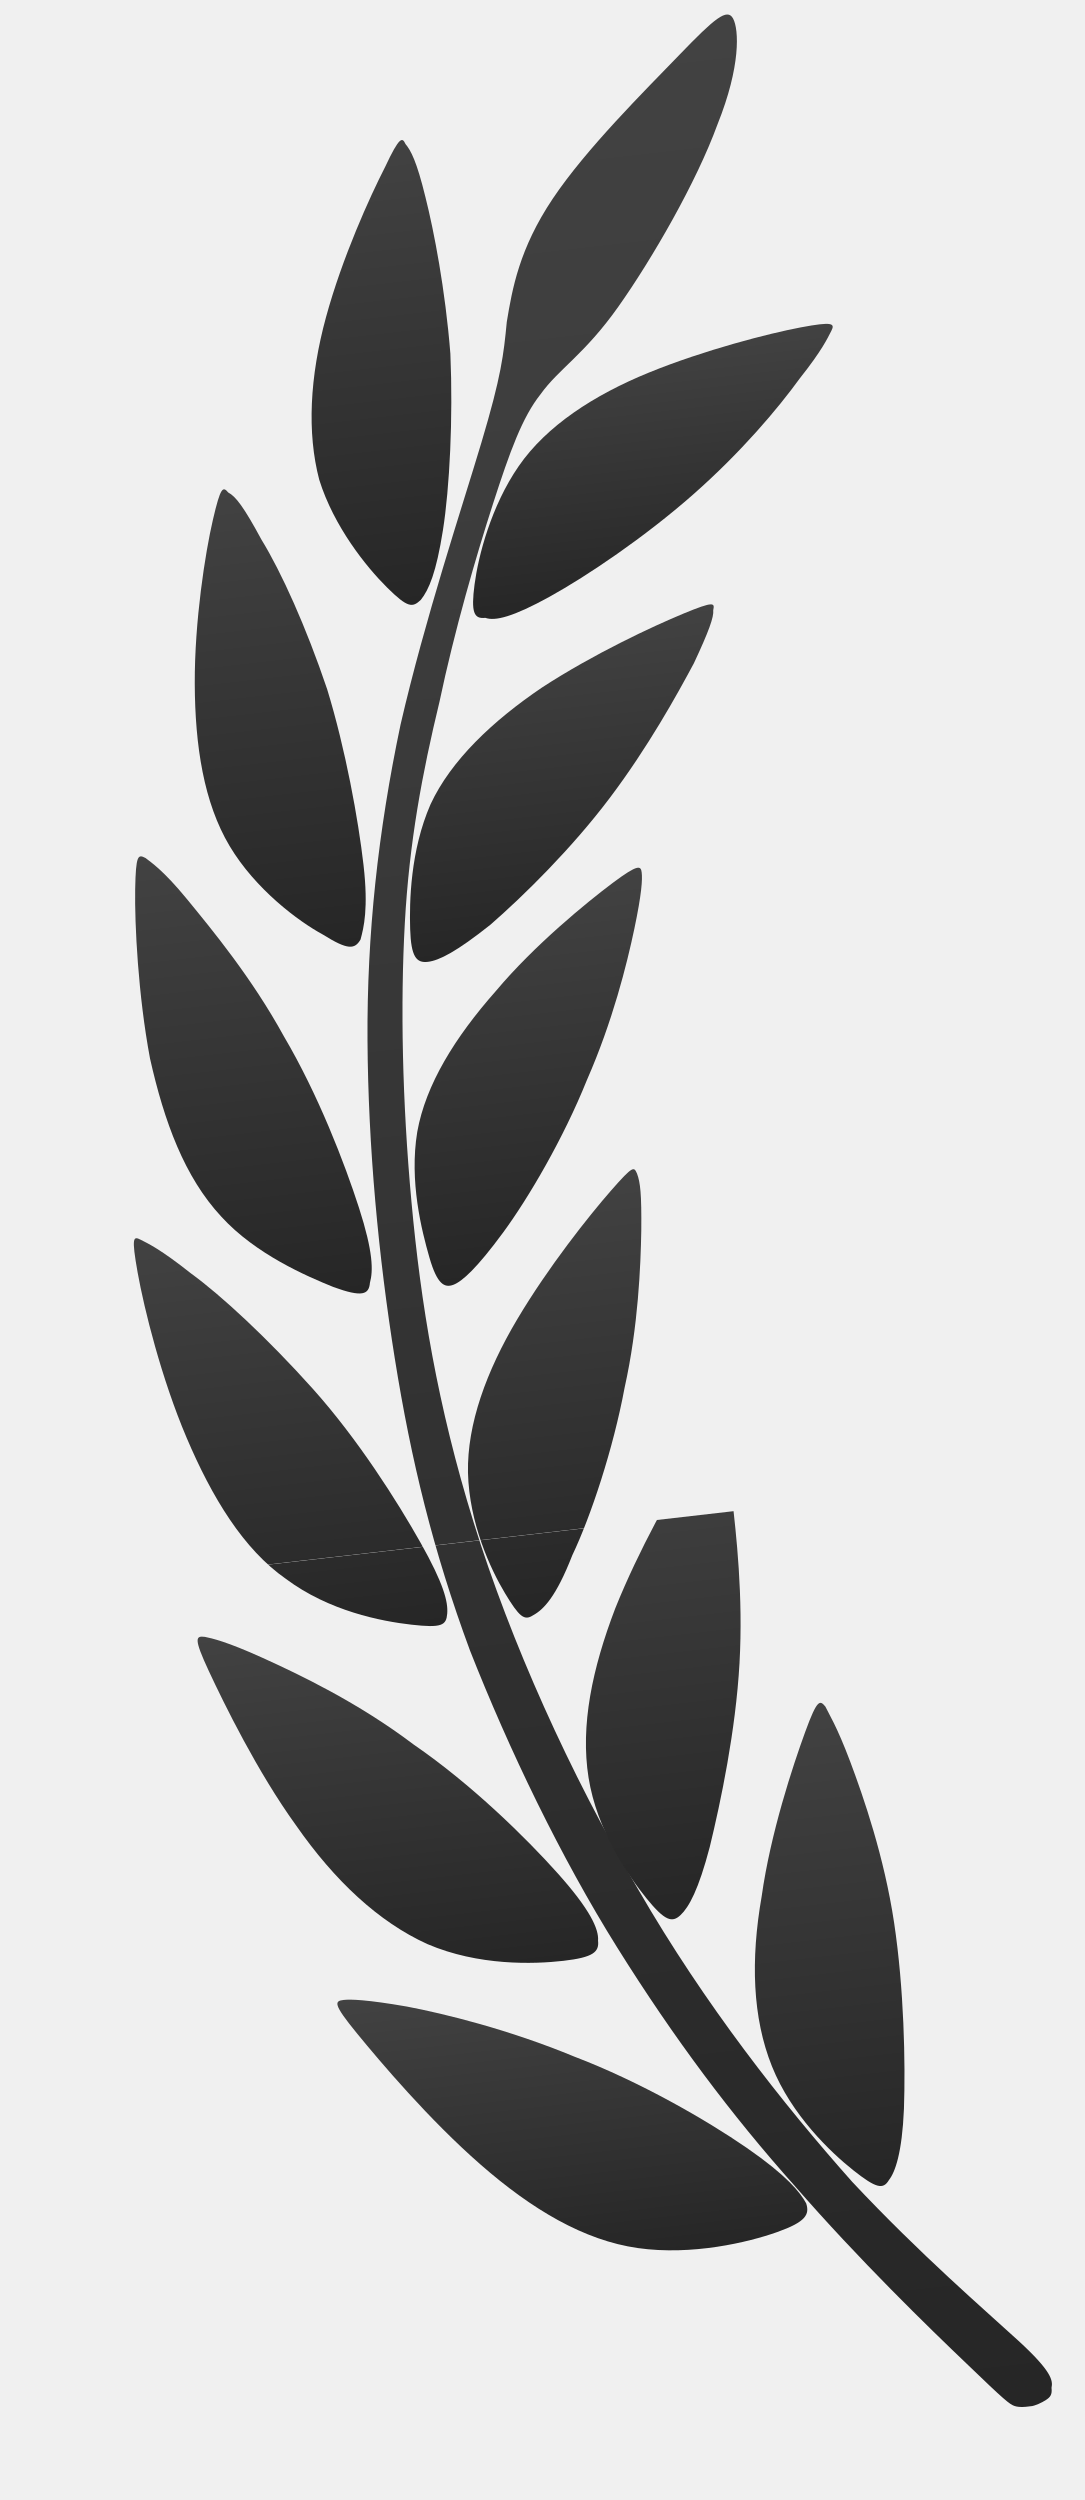
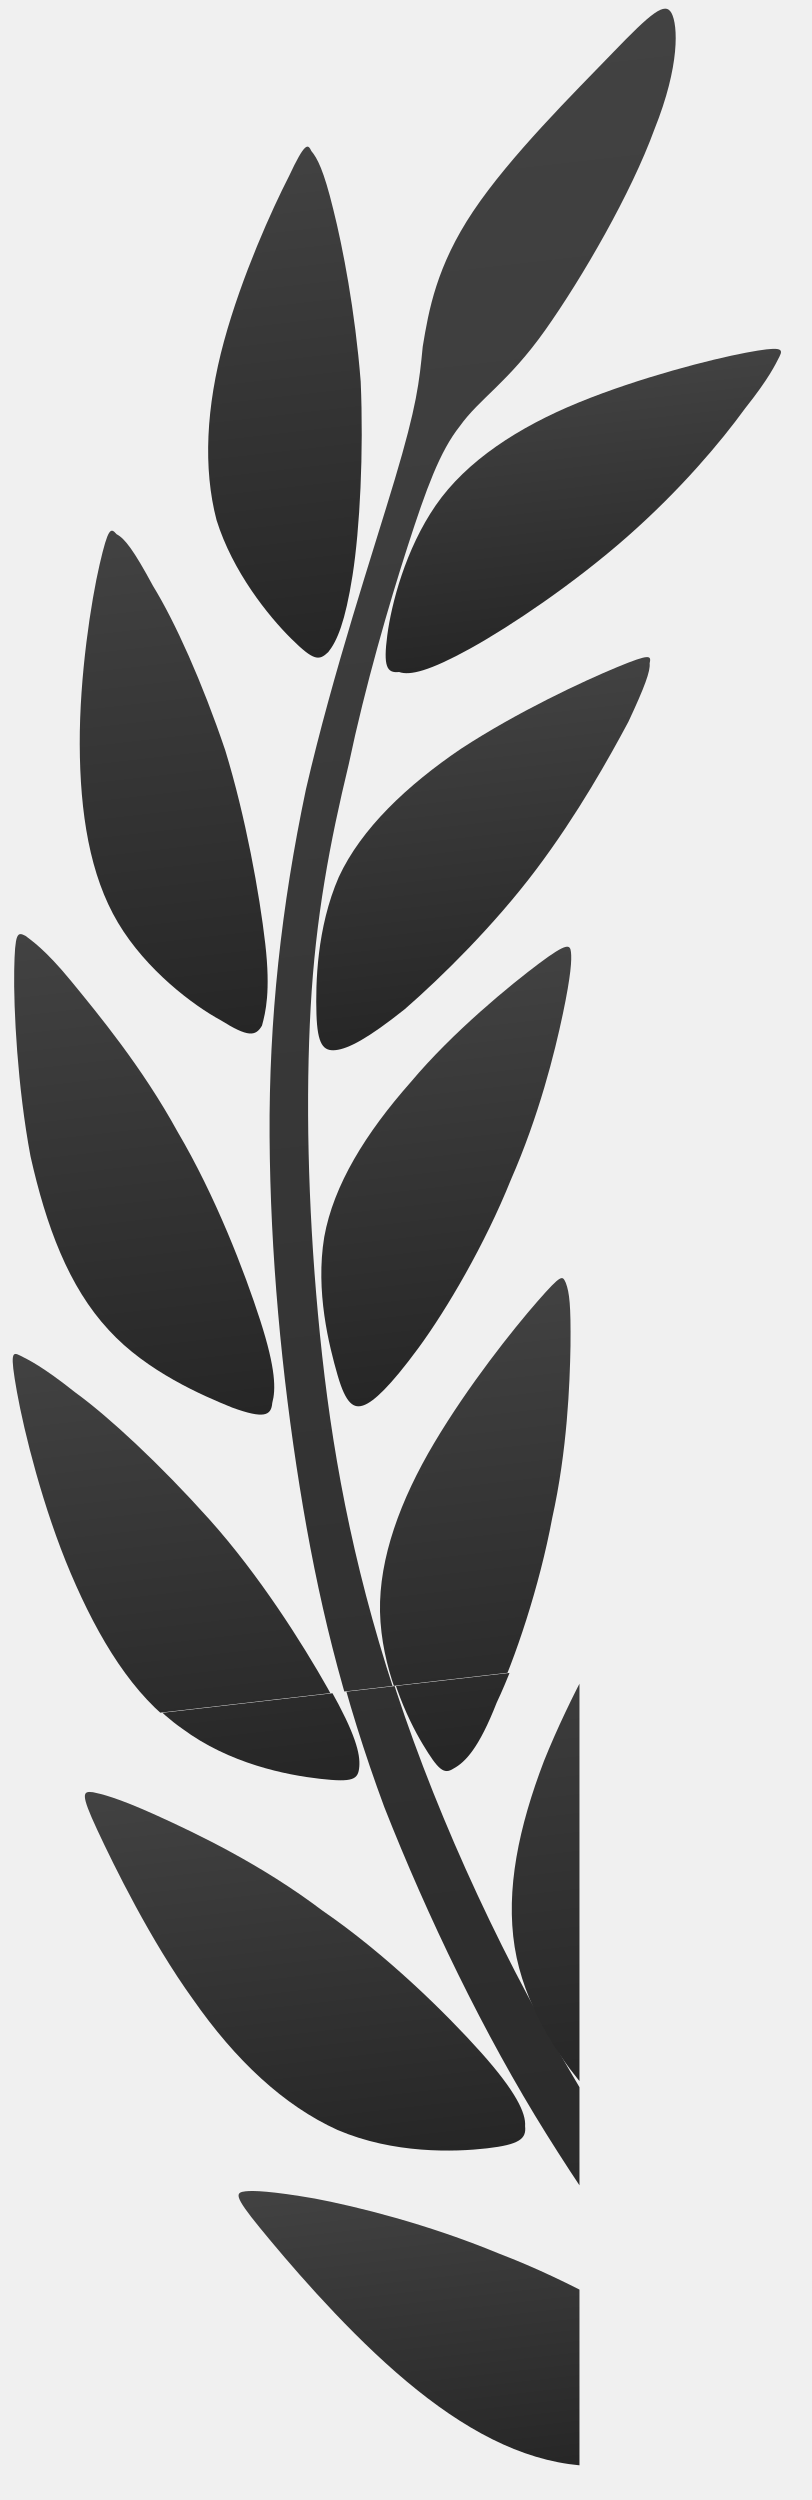
- <svg xmlns="http://www.w3.org/2000/svg" width="72" height="166" fill="none">
-   <g clip-path="url(#a)" fill-rule="evenodd" clip-rule="evenodd">
-     <path d="M67.621 155.425c2.23 2.045 2.3 2.651 2.2 3.123.053.454-.081.623-.367.809-.285.187-.722.39-1.025.425-.303.035-.757.087-1.078-.029-.32-.117-.658-.385-3.074-2.716-2.585-2.466-7.248-6.994-11.492-11.877-4.227-4.732-8.034-9.819-11.794-15.832s-7.187-13.138-9.788-19.745c-2.449-6.624-3.902-12.595-4.988-19.376-1.086-6.78-1.77-14.068-1.813-21.122-.044-7.054.705-13.892 2.194-20.968 1.64-7.094 4.038-14.275 5.368-18.724 1.33-4.45 1.477-5.848 1.687-8.02.362-2.19.824-4.852 3.05-8.177 2.227-3.325 6.085-7.144 8.416-9.56 2.331-2.417 3.17-3.127 3.56-2.404.39.722.517 3.163-1.034 7.024-1.4 3.844-4.344 8.939-6.588 12.112-2.244 3.174-3.974 4.14-5.163 5.811-1.207 1.52-2.024 3.762-3.155 7.268-1.132 3.506-2.562 8.427-3.554 13.145-1.144 4.735-2.002 9.284-2.302 14.69-.3 5.405-.175 11.835.44 18.517.614 6.681 1.7 13.462 4.137 21.315 2.437 7.853 6.358 16.61 10.933 24.37 4.406 7.627 9.616 14.241 14.197 19.392 4.547 4.849 8.803 8.503 11.033 10.549z" fill="url(#b)" />
-     <path d="M27.927 102.439c-1.542-2.738-4.167-6.887-7.16-10.226-2.992-3.339-6.083-6.206-8.092-7.663-2.027-1.609-2.836-1.976-3.325-2.227-.49-.25-.64-.233-.211 2.173.43 2.405 1.575 7.03 3.257 10.981 1.681 3.95 3.765 7.394 6.6 9.37 2.854 2.127 6.308 2.804 8.329 3.032 2.02.229 2.306.042 2.37-.732.065-.775-.226-1.969-1.768-4.708z" fill="url(#c)" />
-     <path d="M37.05 124.409c-2.113-2.366-5.746-5.938-9.577-8.567-3.698-2.798-7.594-4.652-10.022-5.754-2.429-1.102-3.372-1.301-3.844-1.4-.623-.082-.757.087.26 2.272 1.02 2.185 3.225 6.689 5.78 10.231 2.573 3.694 5.496 6.428 8.734 7.897 3.389 1.452 7.059 1.337 9.028 1.111 1.968-.226 2.388-.581 2.301-1.338.065-.775-.547-2.086-2.66-4.452z" fill="url(#d)" />
-     <path d="M49.577 142.613c-2.667-1.842-7.105-4.402-11.438-6.052-4.35-1.802-8.613-2.847-11.123-3.326-2.662-.461-3.74-.491-4.194-.439-.606.07-.74.239.867 2.203 1.607 1.963 4.802 5.739 8.215 8.723 3.411 2.984 6.87 5.042 10.458 5.551 3.588.508 7.322-.381 9.239-1.062 1.917-.68 2.167-1.17 1.929-1.909-.39-.723-1.287-1.847-3.953-3.689z" fill="url(#e)" />
-     <path d="M37.998 103.277c1.236-2.597 2.718-7.064 3.477-11.141.91-4.094 1.064-8.102 1.106-10.409.024-2.458-.063-3.215-.284-3.803-.203-.437-.22-.589-1.713 1.117-1.492 1.706-4.173 5.083-6.23 8.542-2.058 3.46-3.342 6.983-3.28 10.198.08 3.367 1.506 6.426 2.455 8.005.949 1.579 1.287 1.847 1.858 1.474.722-.39 1.544-1.251 2.611-3.983z" fill="url(#f)" />
-     <path d="M47.128 122.638c.73-3 1.722-7.718 1.975-12.197.252-4.479-.217-8.568-.513-11.143-.296-2.575-.703-3.449-.907-3.886-.204-.437-.373-.57-1.678 1.42-1.306 1.992-3.597 6.092-5.148 9.953-1.534 4.013-2.328 7.787-1.777 11.253.552 3.466 2.584 6.455 3.835 7.999 1.252 1.544 1.724 1.644 2.277 1.12.554-.524 1.19-1.671 1.936-4.519z" fill="url(#g)" />
-     <path d="M60.022 140.031c.106-3.081.004-7.98-.652-12.355s-2.035-8.359-2.92-10.713c-.884-2.354-1.442-3.21-1.646-3.647-.355-.42-.524-.554-1.34 1.688-.817 2.243-2.299 6.709-2.89 10.921-.74 4.228-.609 8.049.683 11.277 1.291 3.227 3.877 5.693 5.396 6.899 1.52 1.207 1.992 1.306 2.376.648.403-.507.87-1.788.993-4.718z" fill="url(#h)" />
-   </g>
-   <g clip-path="url(#i)" fill-rule="evenodd" clip-rule="evenodd">
-     <path d="M67.621 155.425c2.23 2.045 2.3 2.651 2.2 3.123.053.454-.081.623-.367.809-.285.187-.722.39-1.025.425-.303.035-.757.087-1.078-.029-.32-.117-.658-.385-3.074-2.716-2.585-2.466-7.248-6.994-11.492-11.877-4.227-4.732-8.034-9.819-11.794-15.832s-7.187-13.138-9.788-19.745c-2.449-6.624-3.902-12.595-4.988-19.376-1.086-6.78-1.77-14.068-1.813-21.122-.044-7.054.705-13.892 2.194-20.968 1.64-7.094 4.038-14.275 5.368-18.724 1.33-4.45 1.477-5.848 1.687-8.02.362-2.19.824-4.852 3.05-8.177 2.227-3.325 6.085-7.144 8.416-9.56 2.331-2.417 3.17-3.127 3.56-2.404.39.722.517 3.163-1.034 7.024-1.4 3.844-4.344 8.939-6.588 12.112-2.244 3.174-3.974 4.14-5.163 5.811-1.207 1.52-2.024 3.762-3.155 7.268-1.132 3.506-2.562 8.427-3.554 13.145-1.144 4.735-2.002 9.284-2.302 14.69-.3 5.405-.175 11.835.44 18.517.614 6.681 1.7 13.462 4.137 21.315 2.437 7.853 6.358 16.61 10.933 24.37 4.406 7.627 9.616 14.241 14.197 19.392 4.547 4.849 8.803 8.503 11.033 10.549z" fill="url(#j)" />
-     <path d="M29.41 35.21c.444-2.813.679-7.444.495-11.72-.336-4.257-1.091-8.16-1.655-10.397-.582-2.389-.972-3.111-1.327-3.531-.203-.437-.372-.571-1.358 1.537-1.003 1.957-2.84 6.004-3.919 9.965-1.08 3.96-1.268 7.664-.448 10.793.971 3.11 3.12 5.78 4.505 7.155 1.386 1.375 1.689 1.34 2.242.816.537-.675 1.02-1.805 1.465-4.618z" fill="url(#k)" />
-     <path d="M24.14 57.453c-.349-3.03-1.191-7.69-2.418-11.692-1.396-4.136-3.043-7.784-4.364-9.934-1.17-2.167-1.711-2.872-2.2-3.123-.355-.42-.507-.402-1.02 1.805-.514 2.208-1.221 6.74-1.206 10.88.016 4.142.602 7.911 2.313 10.784 1.711 2.872 4.565 5 6.201 5.886 1.654 1.037 2.108.985 2.493.327.216-.792.53-2.056.2-4.934z" fill="url(#l)" />
-     <path d="M23.837 80.2c-.954-2.96-2.705-7.516-4.992-11.396-2.136-3.898-4.808-7.12-6.415-9.084-1.607-1.964-2.433-2.483-2.771-2.75-.49-.252-.64-.234-.683 2.072-.041 2.307.195 7.037.985 11.243.942 4.189 2.286 7.87 4.737 10.504 2.282 2.5 5.671 3.952 7.442 4.67 1.921.7 2.358.496 2.423-.279.216-.792.228-2.02-.726-4.98z" fill="url(#m)" />
-     <path d="M27.927 102.439c-1.542-2.738-4.167-6.887-7.16-10.226-2.992-3.339-6.083-6.206-8.092-7.663-2.027-1.609-2.836-1.976-3.325-2.227-.49-.25-.64-.233-.211 2.173.43 2.405 1.575 7.03 3.257 10.981 1.681 3.95 3.765 7.394 6.6 9.37 2.854 2.127 6.308 2.804 8.329 3.032 2.02.229 2.306.042 2.37-.732.065-.775-.226-1.969-1.768-4.708z" fill="url(#n)" />
-     <path d="M36.514 39.61c2.453-1.355 6.299-3.946 9.504-6.77 3.205-2.823 5.635-5.71 7.092-7.72 1.475-1.857 1.842-2.667 2.093-3.156.25-.489.082-.623-2.021-.228-2.103.395-6.426 1.506-10.09 3.001-3.665 1.495-6.805 3.544-8.647 6.211-1.842 2.667-2.689 5.987-2.934 7.856-.246 1.87-.042 2.307.715 2.22.641.233 1.835-.057 4.288-1.413z" fill="url(#o)" />
-     <path d="M32.572 61.394c2.231-1.945 5.402-5.071 7.931-8.43 2.53-3.36 4.436-6.802 5.573-8.928.986-2.108 1.335-3.069 1.283-3.523.1-.472.082-.623-1.969.226-2.05.85-5.983 2.683-9.41 4.918-3.274 2.217-6.042 4.837-7.395 7.755-1.335 3.069-1.407 6.453-1.35 8.288.058 1.835.413 2.254 1.17 2.167.758-.087 1.917-.68 4.167-2.473z" fill="url(#p)" />
-     <path d="M33.39 81.863c1.724-2.346 4.033-6.295 5.584-10.156 1.703-3.878 2.648-7.67 3.145-10.029.496-2.358.543-3.285.49-3.739-.052-.454-.22-.588-1.916.68-1.696 1.27-5.203 4.128-7.768 7.185-2.716 3.074-4.657 6.213-5.218 9.346-.543 3.285.294 6.565.806 8.348.512 1.782 1 2.033 1.59 1.812.588-.221 1.56-1.1 3.286-3.447z" fill="url(#q)" />
-     <path d="M37.998 103.277c1.236-2.597 2.718-7.064 3.477-11.141.91-4.094 1.064-8.102 1.106-10.409.024-2.458-.063-3.215-.284-3.803-.203-.437-.22-.589-1.713 1.117-1.492 1.706-4.173 5.083-6.23 8.542-2.058 3.46-3.342 6.983-3.28 10.198.08 3.367 1.506 6.426 2.455 8.005.949 1.579 1.287 1.847 1.858 1.474.722-.39 1.544-1.251 2.611-3.983z" fill="url(#r)" />
+ <svg xmlns="http://www.w3.org/2000/svg" width="49" height="151" fill="none">
+   <g clip-path="url(#a)">
+     <g clip-path="url(#b)">
+       <g clip-path="url(#c)" fill-rule="evenodd" clip-rule="evenodd">
+         <path d="M59.628 154.985c2.23 2.046 2.3 2.652 2.2 3.124.053.454-.081.623-.367.809-.285.186-.722.39-1.025.425-.303.035-.758.087-1.078-.03-.32-.117-.658-.385-3.074-2.716-2.585-2.465-7.249-6.993-11.493-11.876-4.226-4.732-8.033-9.819-11.793-15.832s-7.187-13.139-9.788-19.745c-2.45-6.624-3.902-12.596-4.989-19.376-1.085-6.78-1.77-14.068-1.813-21.122-.043-7.054.706-13.892 2.195-20.968 1.64-7.094 4.038-14.275 5.368-18.725 1.33-4.45 1.476-5.847 1.687-8.02.362-2.19.824-4.852 3.05-8.177 2.227-3.324 6.085-7.144 8.416-9.56C39.455.78 40.294.07 40.684.792c.39.723.517 3.163-1.034 7.024-1.4 3.844-4.344 8.94-6.588 12.113-2.244 3.173-3.975 4.14-5.164 5.81-1.206 1.52-2.023 3.763-3.154 7.269-1.132 3.506-2.562 8.427-3.554 13.145-1.144 4.735-2.003 9.283-2.302 14.689-.3 5.405-.175 11.836.44 18.517.614 6.682 1.7 13.462 4.137 21.315 2.436 7.853 6.358 16.61 10.933 24.371 4.405 7.627 9.615 14.241 14.197 19.392 4.547 4.848 8.803 8.503 11.033 10.548z" fill="url(#d)" />
+         <path d="M19.933 102c-1.543-2.739-4.168-6.887-7.16-10.226-2.992-3.34-6.084-6.207-8.093-7.664-2.026-1.608-2.836-1.976-3.325-2.227-.49-.25-.64-.233-.21 2.173.43 2.406 1.575 7.032 3.256 10.981 1.681 3.95 3.765 7.394 6.6 9.37 2.854 2.128 6.308 2.805 8.329 3.033 2.021.228 2.307.042 2.371-.733.064-.774-.226-1.969-1.768-4.707z" fill="url(#e)" />
+         <path d="M29.055 123.97c-2.114-2.366-5.747-5.939-9.578-8.567-3.698-2.798-7.594-4.652-10.022-5.754-2.428-1.102-3.372-1.301-3.844-1.4-.623-.082-.757.087.261 2.272 1.019 2.184 3.224 6.688 5.78 10.231 2.572 3.694 5.495 6.427 8.733 7.897 3.39 1.452 7.06 1.337 9.028 1.111 1.969-.226 2.389-.582 2.302-1.339.064-.774-.547-2.085-2.66-4.451z" fill="url(#f)" />
+         <path d="M41.583 142.171c-2.667-1.842-7.104-4.401-11.437-6.052-4.35-1.802-8.614-2.846-11.124-3.325-2.662-.461-3.74-.491-4.194-.439-.605.07-.74.239.867 2.202 1.607 1.964 4.803 5.74 8.215 8.724s6.87 5.042 10.459 5.55c3.587.509 7.322-.381 9.238-1.061 1.917-.681 2.168-1.17 1.93-1.91-.39-.722-1.287-1.847-3.954-3.689z" fill="url(#g)" />
+         <path d="M30 102.84c1.237-2.598 2.718-7.065 3.477-11.142.911-4.094 1.065-8.101 1.106-10.408.025-2.458-.062-3.216-.283-3.804-.204-.437-.221-.588-1.713 1.118s-4.173 5.083-6.231 8.542c-2.058 3.459-3.341 6.982-3.279 10.198.08 3.366 1.506 6.425 2.455 8.004.948 1.579 1.286 1.847 1.857 1.475.723-.39 1.544-1.252 2.611-3.983z" fill="url(#h)" />
+         <path d="M39.134 122.202c.73-2.999 1.722-7.717 1.975-12.196.252-4.479-.218-8.569-.513-11.144-.296-2.574-.703-3.448-.907-3.885-.204-.437-.373-.571-1.678 1.42-1.306 1.992-3.597 6.091-5.149 9.953-1.533 4.012-2.327 7.786-1.776 11.252.552 3.466 2.583 6.456 3.835 8 1.252 1.544 1.723 1.643 2.277 1.119s1.19-1.671 1.936-4.519z" fill="url(#i)" />
+       </g>
+     </g>
+     <g clip-path="url(#j)" fill-rule="evenodd" clip-rule="evenodd">
+       <path d="M59.503 154.985c2.23 2.046 2.3 2.652 2.2 3.124.053.454-.081.623-.367.809-.285.186-.722.39-1.025.425-.303.035-.758.087-1.078-.03-.32-.117-.658-.385-3.074-2.716-2.585-2.465-7.249-6.993-11.493-11.876-4.226-4.732-8.033-9.819-11.793-15.832s-7.187-13.139-9.788-19.745c-2.45-6.624-3.902-12.596-4.989-19.376-1.085-6.78-1.77-14.068-1.813-21.122-.043-7.054.706-13.892 2.195-20.968 1.64-7.094 4.038-14.275 5.368-18.725 1.33-4.45 1.476-5.847 1.687-8.02.362-2.19.824-4.852 3.05-8.177C30.81 9.432 34.668 5.612 37 3.196 39.33.78 40.17.07 40.56.792c.39.723.517 3.163-1.034 7.024-1.4 3.844-4.344 8.94-6.588 12.113-2.244 3.173-3.975 4.14-5.164 5.81-1.206 1.52-2.023 3.763-3.154 7.269-1.132 3.506-2.562 8.427-3.554 13.145-1.144 4.735-2.003 9.283-2.302 14.689-.3 5.405-.175 11.836.44 18.517.614 6.682 1.7 13.462 4.137 21.315 2.436 7.853 6.358 16.61 10.933 24.371 4.405 7.627 9.615 14.241 14.197 19.392 4.547 4.848 8.803 8.503 11.033 10.548z" fill="url(#k)" />
+       <path d="M21.291 34.769c.444-2.814.68-7.444.495-11.72-.336-4.258-1.091-8.16-1.655-10.398-.581-2.388-.971-3.11-1.326-3.53-.204-.437-.373-.571-1.358 1.537-1.003 1.956-2.84 6.004-3.92 9.964-1.079 3.96-1.267 7.665-.447 10.793.97 3.111 3.119 5.78 4.505 7.156 1.385 1.375 1.688 1.34 2.242.816.536-.675 1.02-1.805 1.464-4.618z" fill="url(#l)" />
+       <path d="M16.023 57.015c-.348-3.03-1.19-7.69-2.417-11.692-1.396-4.136-3.043-7.783-4.364-9.933-1.17-2.168-1.711-2.873-2.2-3.123-.356-.42-.507-.403-1.02 1.805-.514 2.207-1.221 6.739-1.206 10.88.016 4.142.602 7.91 2.313 10.783 1.711 2.873 4.564 5 6.2 5.886 1.655 1.038 2.109.986 2.494.328.216-.792.53-2.056.2-4.934z" fill="url(#m)" />
+       <path d="M15.719 79.756c-.954-2.96-2.705-7.515-4.992-11.395-2.136-3.898-4.808-7.12-6.415-9.085-1.607-1.963-2.434-2.482-2.771-2.75-.49-.25-.64-.234-.683 2.073-.042 2.307.195 7.037.985 11.243.942 4.188 2.285 7.87 4.736 10.504 2.283 2.5 5.672 3.952 7.442 4.67 1.922.7 2.36.496 2.424-.279.215-.792.228-2.021-.726-4.98z" fill="url(#n)" />
+       <path d="M19.808 102c-1.543-2.739-4.168-6.887-7.16-10.226-2.992-3.34-6.084-6.207-8.093-7.664-2.026-1.608-2.836-1.976-3.325-2.227-.49-.25-.64-.233-.21 2.173.43 2.406 1.575 7.032 3.256 10.981 1.681 3.95 3.765 7.394 6.6 9.37 2.854 2.128 6.308 2.805 8.329 3.033 2.021.228 2.307.042 2.371-.733.064-.774-.226-1.969-1.768-4.707z" fill="url(#o)" />
+       <path d="M28.395 39.175c2.453-1.356 6.299-3.946 9.504-6.77 3.205-2.823 5.635-5.711 7.092-7.72 1.475-1.857 1.842-2.667 2.093-3.156.25-.49.082-.623-2.021-.228-2.103.395-6.426 1.505-10.09 3-3.665 1.496-6.805 3.545-8.647 6.211-1.842 2.667-2.689 5.987-2.934 7.857-.246 1.87-.042 2.306.715 2.22.64.233 1.835-.058 4.288-1.414z" fill="url(#p)" />
+       <path d="M24.45 60.952c2.232-1.944 5.403-5.07 7.932-8.43 2.53-3.36 4.436-6.801 5.573-8.927.986-2.108 1.336-3.07 1.283-3.523.1-.472.082-.624-1.969.226-2.05.85-5.983 2.682-9.41 4.917-3.274 2.218-6.042 4.838-7.395 7.755-1.335 3.07-1.407 6.454-1.35 8.288.058 1.835.413 2.255 1.17 2.168.758-.087 1.917-.68 4.167-2.474z" fill="url(#q)" />
+       <path d="M25.266 81.428c1.725-2.347 4.034-6.295 5.585-10.156 1.703-3.879 2.648-7.67 3.145-10.03.496-2.358.543-3.284.49-3.738-.051-.455-.22-.589-1.916.68-1.696 1.27-5.204 4.127-7.768 7.184-2.716 3.075-4.657 6.213-5.218 9.347-.543 3.285.294 6.564.806 8.347.512 1.783 1 2.033 1.59 1.812.588-.22 1.56-1.1 3.286-3.446z" fill="url(#r)" />
+       <path d="M29.875 102.84c1.237-2.598 2.718-7.065 3.477-11.142.911-4.094 1.065-8.101 1.106-10.408.025-2.458-.062-3.216-.283-3.804-.204-.437-.221-.588-1.713 1.118s-4.173 5.083-6.231 8.542c-2.058 3.459-3.341 6.982-3.279 10.198.08 3.366 1.506 6.425 2.455 8.004.948 1.579 1.286 1.847 1.857 1.475.723-.39 1.544-1.252 2.611-3.983z" fill="url(#s)" />
+     </g>
  </g>
  <defs>
-     <linearGradient id="l" x1="16.226" y1="32.336" x2="19.78" y2="63.267" gradientUnits="userSpaceOnUse">
+     <linearGradient id="n" x1="6.744" y1="55.786" x2="10.225" y2="86.086" gradientUnits="userSpaceOnUse">
      <stop stop-color="#424242" />
      <stop offset="1" stop-color="#262626" />
    </linearGradient>
-     <linearGradient id="b" x1="33.982" y1="2.603" x2="52.255" y2="161.64" gradientUnits="userSpaceOnUse">
+     <linearGradient id="d" x1="25.989" y1="2.164" x2="44.262" y2="161.201" gradientUnits="userSpaceOnUse">
      <stop stop-color="#424242" />
      <stop offset="1" stop-color="#262626" />
    </linearGradient>
-     <linearGradient id="d" x1="25.097" y1="107.325" x2="27.851" y2="131.297" gradientUnits="userSpaceOnUse">
+     <linearGradient id="f" x1="17.101" y1="106.886" x2="19.856" y2="130.858" gradientUnits="userSpaceOnUse">
      <stop stop-color="#424242" />
      <stop offset="1" stop-color="#262626" />
    </linearGradient>
-     <linearGradient id="e" x1="37.004" y1="131.167" x2="39.188" y2="150.169" gradientUnits="userSpaceOnUse">
+     <linearGradient id="g" x1="29.011" y1="130.726" x2="31.194" y2="149.728" gradientUnits="userSpaceOnUse">
      <stop stop-color="#424242" />
      <stop offset="1" stop-color="#262626" />
    </linearGradient>
-     <linearGradient id="f" x1="35.621" y1="78.374" x2="38.905" y2="106.961" gradientUnits="userSpaceOnUse">
+     <linearGradient id="h" x1="27.623" y1="77.936" x2="30.908" y2="106.524" gradientUnits="userSpaceOnUse">
      <stop stop-color="#424242" />
      <stop offset="1" stop-color="#262626" />
    </linearGradient>
-     <linearGradient id="g" x1="42.342" y1="95.727" x2="45.968" y2="127.291" gradientUnits="userSpaceOnUse">
+     <linearGradient id="i" x1="34.348" y1="95.291" x2="37.974" y2="126.856" gradientUnits="userSpaceOnUse">
      <stop stop-color="#424242" />
      <stop offset="1" stop-color="#262626" />
    </linearGradient>
-     <linearGradient id="h" x1="52.856" y1="113.254" x2="56.547" y2="145.377" gradientUnits="userSpaceOnUse">
+     <linearGradient id="k" x1="25.864" y1="2.164" x2="44.137" y2="161.201" gradientUnits="userSpaceOnUse">
      <stop stop-color="#424242" />
      <stop offset="1" stop-color="#262626" />
    </linearGradient>
-     <linearGradient id="j" x1="33.982" y1="2.603" x2="52.255" y2="161.64" gradientUnits="userSpaceOnUse">
+     <linearGradient id="l" x1="15.31" y1="9.23" x2="18.819" y2="39.771" gradientUnits="userSpaceOnUse">
      <stop stop-color="#424242" />
      <stop offset="1" stop-color="#262626" />
    </linearGradient>
-     <linearGradient id="k" x1="23.429" y1="9.672" x2="26.938" y2="40.212" gradientUnits="userSpaceOnUse">
+     <linearGradient id="m" x1="8.11" y1="31.899" x2="11.664" y2="62.83" gradientUnits="userSpaceOnUse">
      <stop stop-color="#424242" />
      <stop offset="1" stop-color="#262626" />
    </linearGradient>
-     <linearGradient id="c" x1="17.735" y1="81.22" x2="20.913" y2="108.875" gradientUnits="userSpaceOnUse">
+     <linearGradient id="e" x1="9.741" y1="80.781" x2="12.918" y2="108.436" gradientUnits="userSpaceOnUse">
      <stop stop-color="#424242" />
      <stop offset="1" stop-color="#262626" />
    </linearGradient>
-     <linearGradient id="m" x1="14.862" y1="56.229" x2="18.343" y2="86.529" gradientUnits="userSpaceOnUse">
+     <linearGradient id="o" x1="9.616" y1="80.781" x2="12.793" y2="108.436" gradientUnits="userSpaceOnUse">
      <stop stop-color="#424242" />
      <stop offset="1" stop-color="#262626" />
    </linearGradient>
-     <linearGradient id="n" x1="17.735" y1="81.22" x2="20.913" y2="108.875" gradientUnits="userSpaceOnUse">
+     <linearGradient id="p" x1="34.31" y1="22.479" x2="36.247" y2="39.333" gradientUnits="userSpaceOnUse">
      <stop stop-color="#424242" />
      <stop offset="1" stop-color="#262626" />
    </linearGradient>
-     <linearGradient id="o" x1="42.429" y1="22.914" x2="44.366" y2="39.769" gradientUnits="userSpaceOnUse">
+     <linearGradient id="q" x1="28.07" y1="40.95" x2="30.517" y2="62.25" gradientUnits="userSpaceOnUse">
      <stop stop-color="#424242" />
      <stop offset="1" stop-color="#262626" />
    </linearGradient>
-     <linearGradient id="p" x1="36.191" y1="41.391" x2="38.639" y2="62.692" gradientUnits="userSpaceOnUse">
+     <linearGradient id="r" x1="25.848" y1="58.145" x2="28.833" y2="84.121" gradientUnits="userSpaceOnUse">
      <stop stop-color="#424242" />
      <stop offset="1" stop-color="#262626" />
    </linearGradient>
-     <linearGradient id="q" x1="33.971" y1="58.58" x2="36.956" y2="84.557" gradientUnits="userSpaceOnUse">
-       <stop stop-color="#424242" />
-       <stop offset="1" stop-color="#262626" />
-     </linearGradient>
-     <linearGradient id="r" x1="35.621" y1="78.374" x2="38.905" y2="106.961" gradientUnits="userSpaceOnUse">
+     <linearGradient id="s" x1="27.498" y1="77.936" x2="30.783" y2="106.524" gradientUnits="userSpaceOnUse">
      <stop stop-color="#424242" />
      <stop offset="1" stop-color="#262626" />
    </linearGradient>
    <clipPath id="a">
-       <path fill="#fff" transform="rotate(-6.554 919.376 -47.189)" d="M0 0h53.077v61.296H0z" />
+       <path fill="#fff" d="M0 0h49v151H0z" />
    </clipPath>
-     <clipPath id="i">
-       <path fill="#fff" transform="rotate(-6.554 56.767 2.207)" d="M0 0h53.077v98.772H0z" />
+     <clipPath id="b">
+       <path fill="#fff" transform="translate(3 98.563)" d="M0 0h32v67H0z" />
+     </clipPath>
+     <clipPath id="c">
+       <path fill="#fff" transform="rotate(-6.554 911.536 22.422)" d="M0 0h53.077v61.296H0z" />
+     </clipPath>
+     <clipPath id="j">
+       <path fill="#fff" transform="rotate(-6.554 48.87 72.884)" d="M0 0h53.077v98.772H0z" />
    </clipPath>
  </defs>
</svg>
